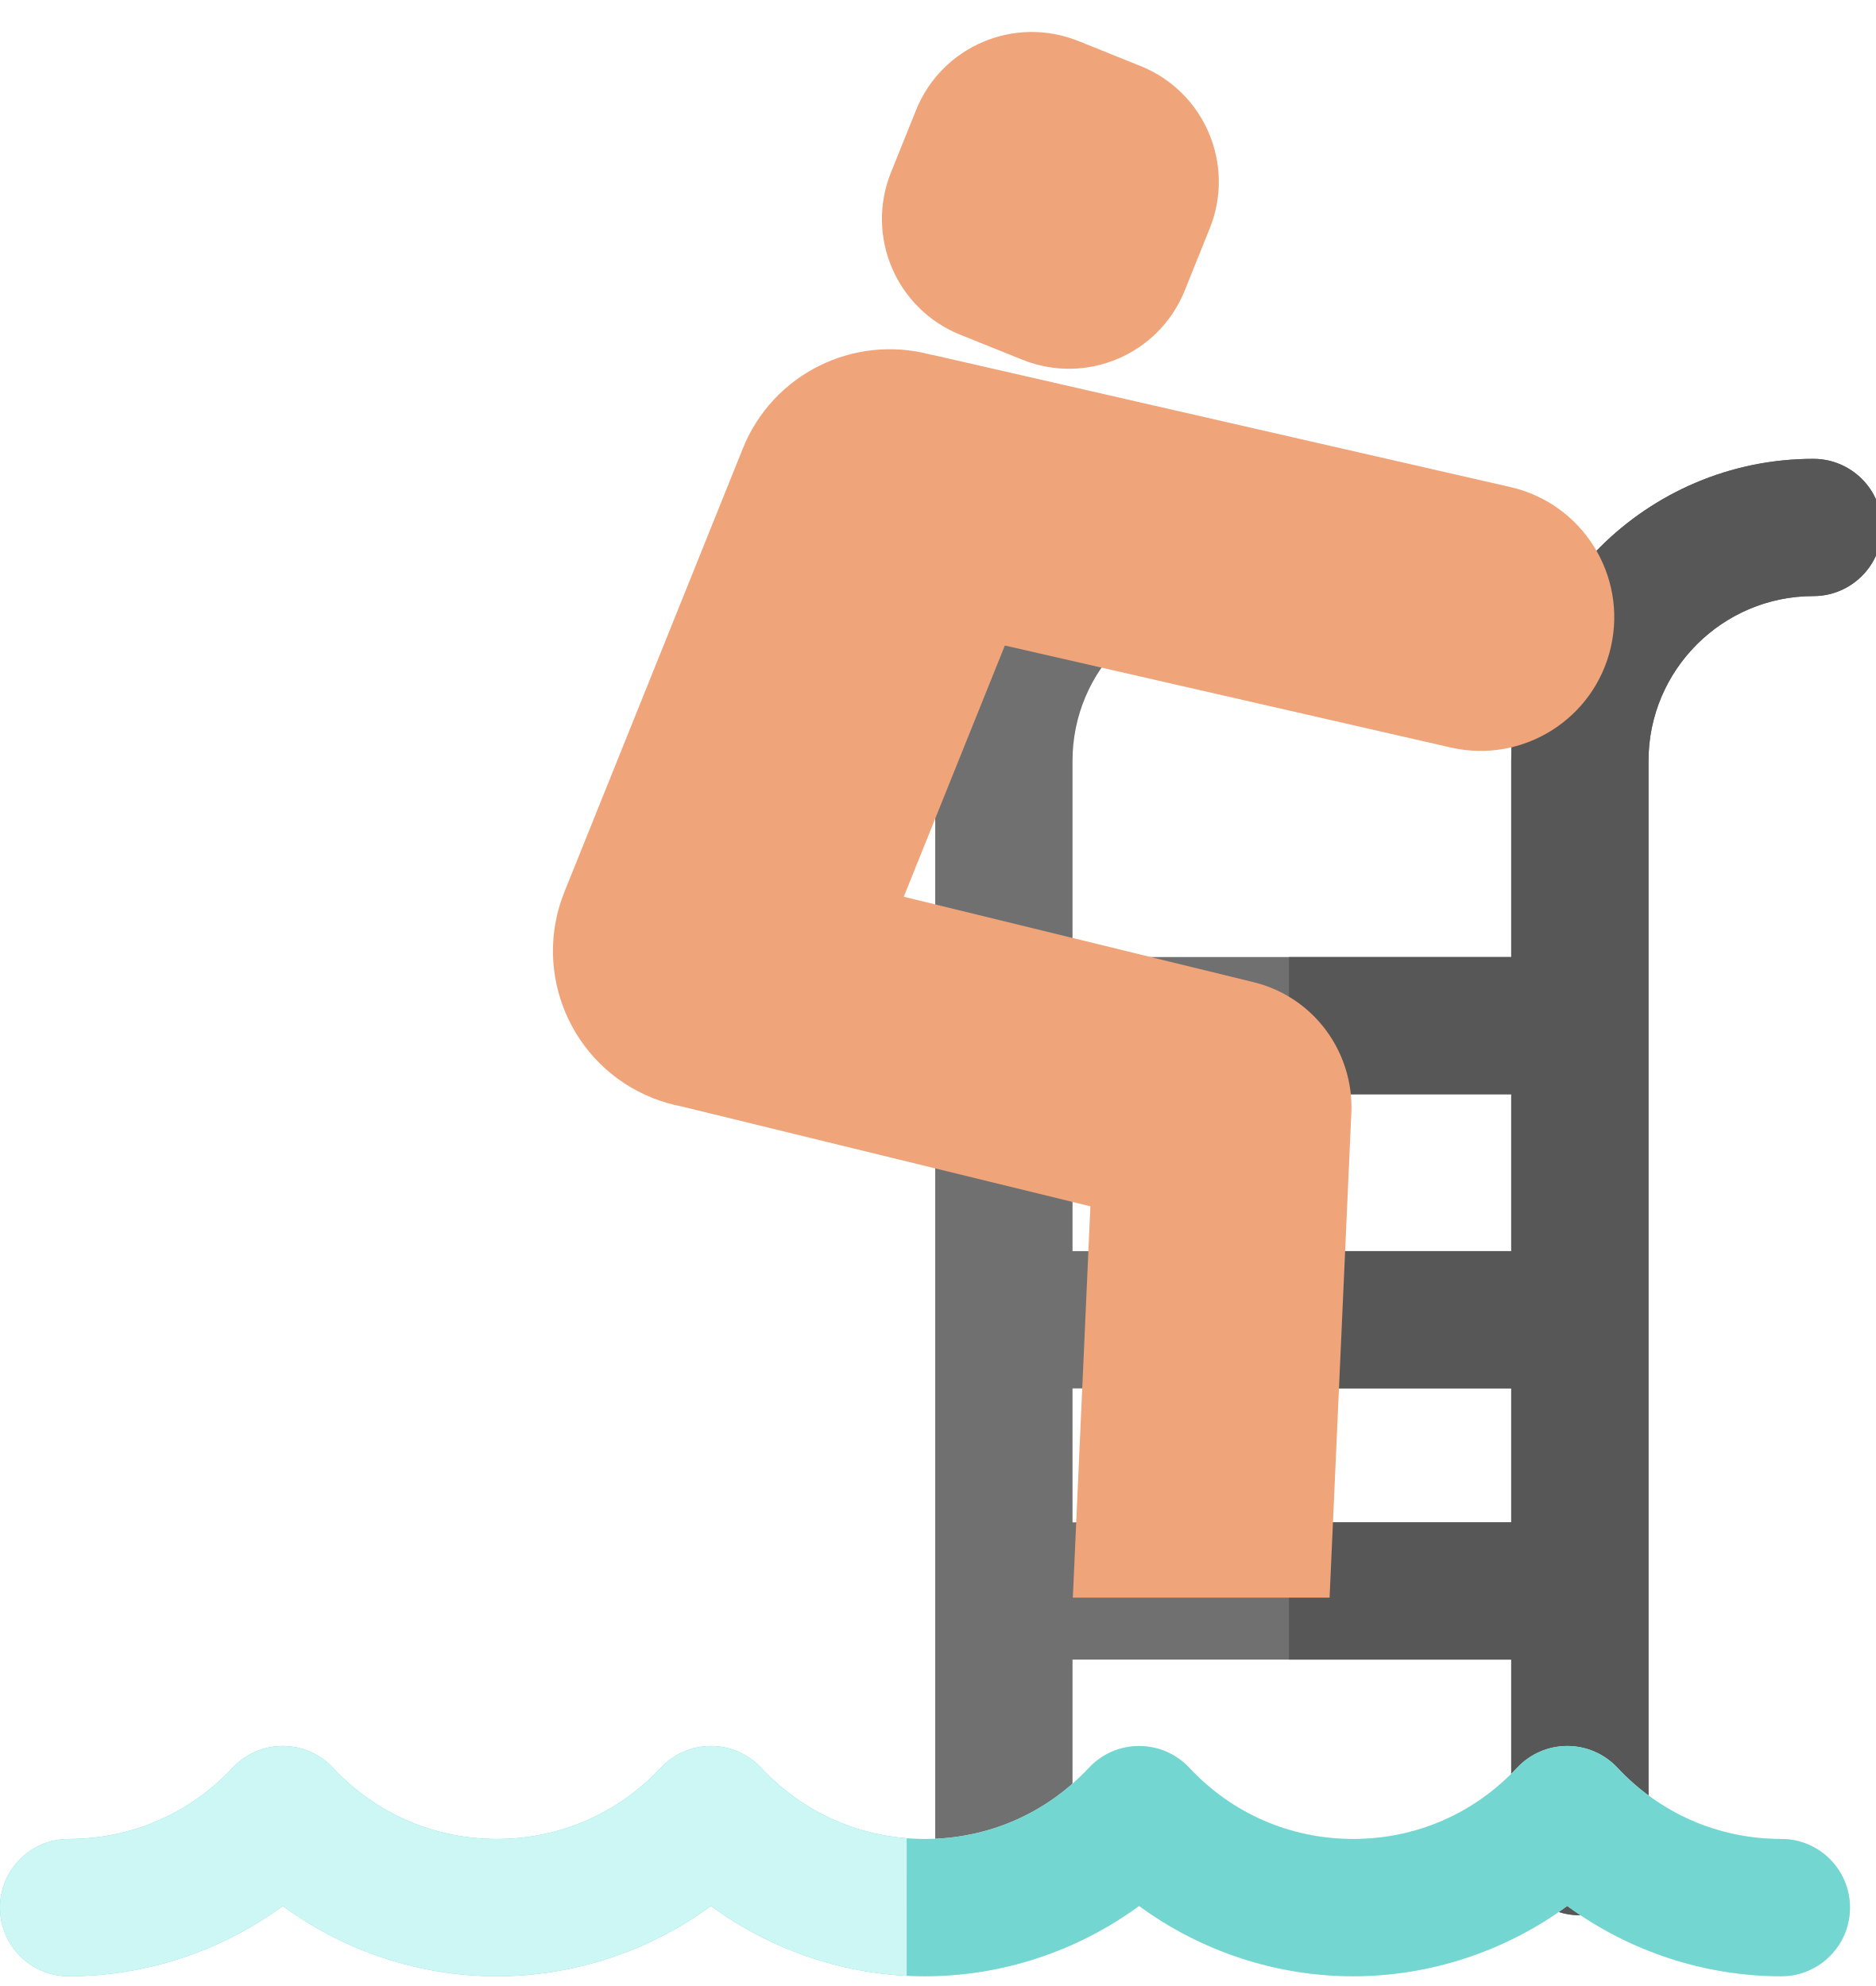
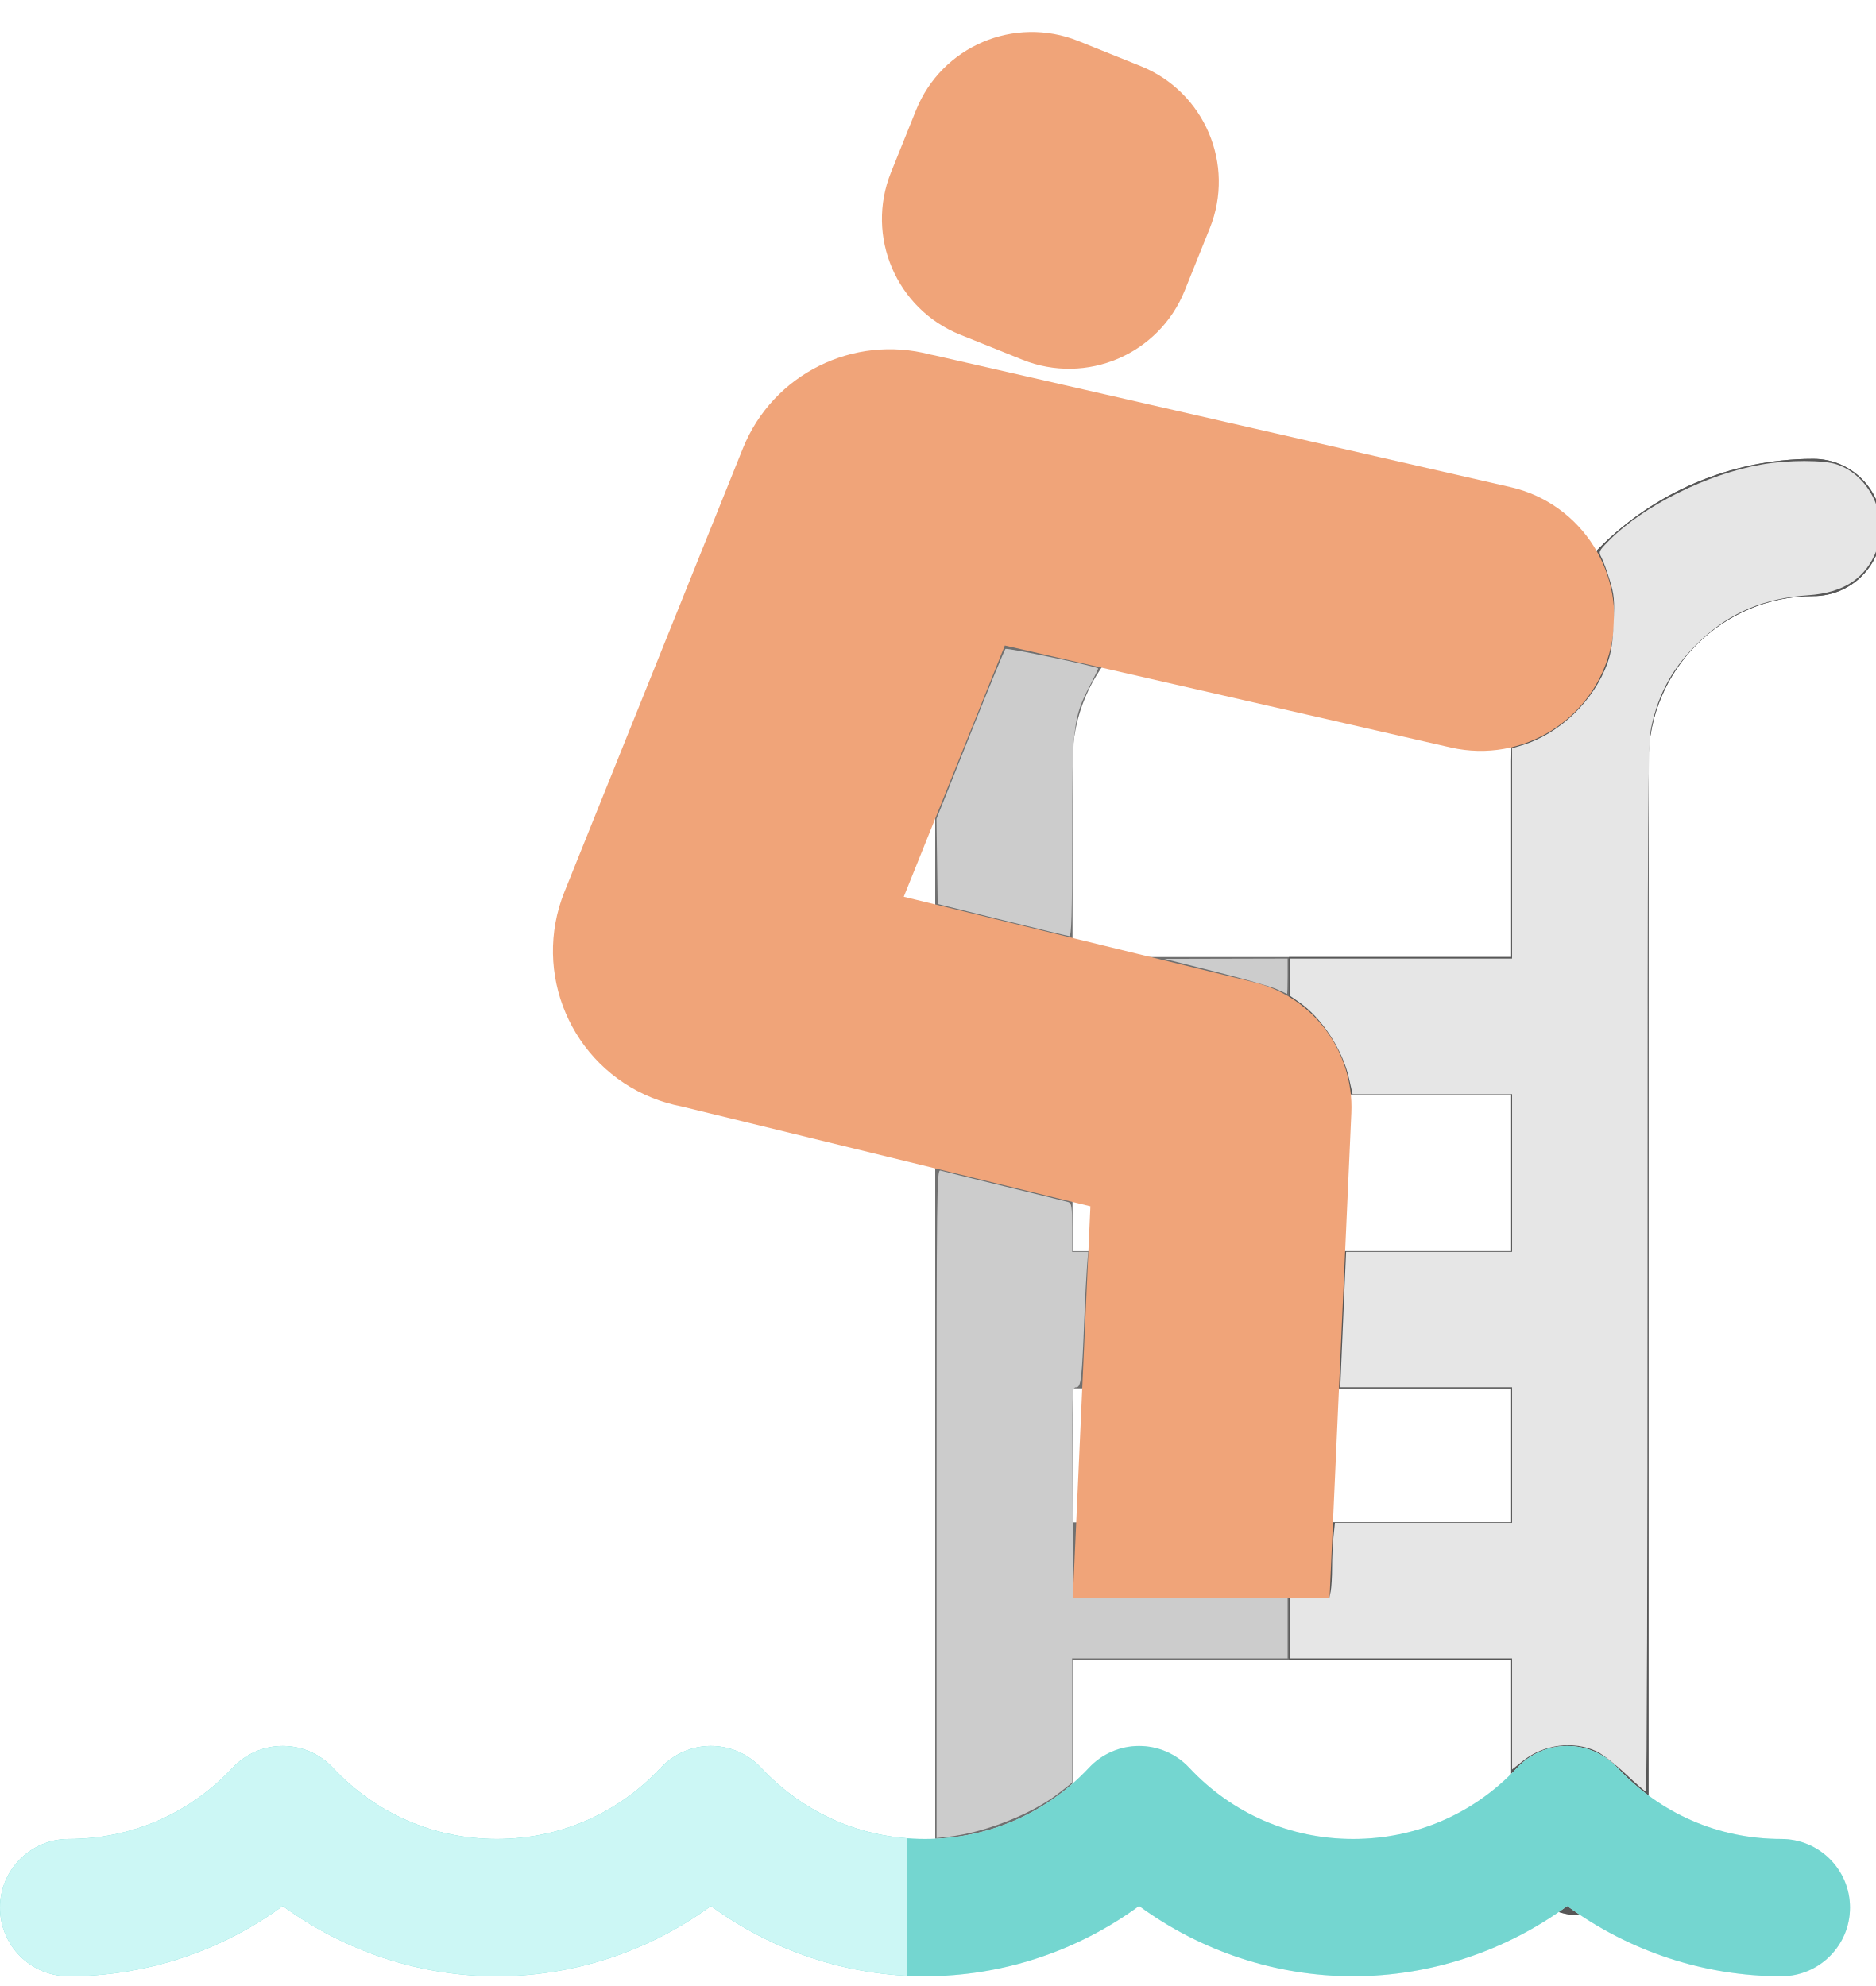
<svg xmlns="http://www.w3.org/2000/svg" height="844.392" width="797.166" version="1.1" id="Capa_1" viewBox="0 0 510.19 540.414" xml:space="preserve">
  <defs id="defs19" />
  <path style="fill:#f0a479" d="m 261.213,91.071 c -17.39,-6.996 -25.816,-26.765 -18.821,-44.154 l 6.814,-16.937 c 6.997,-17.39 26.764,-25.816 44.154,-18.821 l 16.937,6.814 c 17.391,6.997 25.818,26.764 18.822,44.154 l -6.814,16.938 c -6.996,17.389 -26.765,25.815 -44.155,18.82 z" id="path2" />
  <path style="fill:#707070" d="m 493.327,124.856 c -45.324,0 -82.199,36.875 -82.199,82.2 v 53.362 h -119.35 v -53.362 c 0,-24.73 20.119,-44.85 44.849,-44.85 10.314,0 18.675,-8.361 18.675,-18.675 0,-10.314 -8.361,-18.675 -18.675,-18.675 -45.324,0 -82.199,36.875 -82.199,82.2 v 297.574 c 0,10.314 8.361,18.675 18.675,18.675 10.314,0 18.675,-8.361 18.675,-18.675 v -53.029 h 119.35 v 50.896 c 0,10.314 8.361,18.675 18.675,18.675 10.314,0 18.675,-8.361 18.675,-18.675 v -295.442 c 0,-24.73 20.119,-44.85 44.849,-44.85 10.314,0 18.675,-8.361 18.675,-18.675 0.001,-10.313 -8.361,-18.674 -18.675,-18.674 z m -82.2,172.912 v 42.684 h -119.35 v -42.684 z m -119.35,116.482 v -36.448 h 119.35 v 36.448 z" id="path4" />
  <path style="fill:#575757" d="m 493.327,124.856 c -45.324,0 -82.199,36.875 -82.199,82.199 v 53.362 h -60.465 v 37.35 h 60.465 v 42.684 h -60.465 v 37.35 h 60.465 v 36.448 h -60.465 v 37.35 h 60.465 v 50.896 c 0,10.314 8.361,18.675 18.675,18.675 10.314,0 18.675,-8.361 18.675,-18.675 v -295.44 c 0,-24.73 20.119,-44.849 44.849,-44.849 10.314,0 18.675,-8.361 18.675,-18.675 0,-10.314 -8.361,-18.675 -18.675,-18.675 z" id="path6" />
  <path style="fill:#f0a479" d="m 361.714,434.738 5.918,-131.87 c 0.19,-4.248 -0.39,-8.354 -1.611,-12.18 -3.548,-11.25 -12.714,-20.427 -25.008,-23.432 l -95.142,-23.243 27.501,-68.36 121.328,27.755 c 19.57,4.477 39.065,-7.759 43.542,-27.329 4.477,-19.57 -7.759,-39.063 -27.33,-43.54 l -156.548,-35.813 c -0.468,-0.107 -0.936,-0.197 -1.403,-0.284 -20.685,-5.443 -42.671,5.222 -50.863,25.581 l -48.548,120.676 c -8.877,22.069 1.816,47.155 23.883,56.031 2.642,1.062 5.329,1.838 8.025,2.353 l 111.187,27.165 -4.778,106.49" id="path8" />
  <path style="fill:#ccf7f5" d="m 484.612,537.76 c -21.011,0 -41.466,-6.828 -58.243,-19.125 -16.775,12.298 -37.231,19.125 -58.241,19.125 -21.012,0 -41.465,-6.826 -58.241,-19.125 -16.776,12.298 -37.231,19.125 -58.241,19.125 -21.01,0 -41.466,-6.828 -58.243,-19.125 -16.776,12.298 -37.231,19.125 -58.241,19.125 -21.009,0 -41.466,-6.828 -58.241,-19.125 -16.776,12.298 -37.232,19.125 -58.241,19.125 -10.314,0 -18.675,-8.361 -18.675,-18.675 0,-10.314 8.361,-18.675 18.675,-18.675 17.074,0 32.913,-6.884 44.601,-19.383 3.531,-3.777 8.47,-5.92 13.642,-5.92 5.171,0 10.109,2.144 13.642,5.92 11.688,12.5 27.527,19.383 44.601,19.383 17.074,0 32.914,-6.884 44.6,-19.383 3.531,-3.777 8.471,-5.921 13.642,-5.921 5.171,0 10.109,2.144 13.642,5.92 11.688,12.5 27.527,19.383 44.601,19.383 17.074,0 32.913,-6.884 44.6,-19.383 3.532,-3.777 8.471,-5.921 13.642,-5.921 5.171,0 10.111,2.144 13.642,5.92 11.688,12.5 27.527,19.384 44.601,19.384 17.074,0 32.914,-6.884 44.6,-19.384 3.531,-3.777 8.47,-5.921 13.642,-5.921 5.17,0 10.111,2.144 13.642,5.92 11.688,12.5 27.528,19.384 44.602,19.384 10.314,0 18.675,8.361 18.675,18.675 -0.01,10.315 -8.371,18.677 -18.685,18.677 z" id="path10" />
  <path style="fill:#74d6d0" d="m 484.612,537.76 c -21.011,0 -41.466,-6.828 -58.243,-19.125 -16.775,12.298 -37.231,19.125 -58.241,19.125 -21.012,0 -41.465,-6.826 -58.241,-19.125 -16.776,12.298 -37.231,19.125 -58.241,19.125 -21.01,0 -41.466,-6.828 -58.243,-19.125 -16.776,12.298 -37.231,19.125 -58.241,19.125 -21.009,0 -41.466,-6.828 -58.241,-19.125 -16.776,12.298 -37.232,19.125 -58.241,19.125 -10.314,0 -18.675,-8.361 -18.675,-18.675 0,-10.314 8.361,-18.675 18.675,-18.675 17.074,0 32.913,-6.884 44.601,-19.383 3.531,-3.777 8.47,-5.92 13.642,-5.92 5.171,0 10.109,2.144 13.642,5.92 11.688,12.5 27.527,19.383 44.601,19.383 17.074,0 32.914,-6.884 44.6,-19.383 3.531,-3.777 8.471,-5.921 13.642,-5.921 5.171,0 10.109,2.144 13.642,5.92 11.688,12.5 27.527,19.383 44.601,19.383 17.074,0 32.913,-6.884 44.6,-19.383 3.532,-3.777 8.471,-5.921 13.642,-5.921 5.171,0 10.111,2.144 13.642,5.92 11.688,12.5 27.527,19.384 44.601,19.384 17.074,0 32.914,-6.884 44.6,-19.384 3.531,-3.777 8.47,-5.921 13.642,-5.921 5.17,0 10.111,2.144 13.642,5.92 11.688,12.5 27.528,19.384 44.602,19.384 10.314,0 18.675,8.361 18.675,18.675 -0.01,10.315 -8.371,18.677 -18.685,18.677 z" id="path12" />
  <path style="fill:#ccf7f5" d="m 246.666,500.213 c -15.158,-1.205 -29.08,-7.912 -39.622,-19.187 -3.531,-3.777 -8.471,-5.92 -13.642,-5.92 -5.171,0 -10.111,2.144 -13.642,5.921 -11.687,12.5 -27.526,19.384 -44.6,19.384 -17.074,0 -32.913,-6.884 -44.601,-19.384 -3.531,-3.777 -8.471,-5.92 -13.642,-5.92 -5.171,0 -10.109,2.144 -13.642,5.92 -11.688,12.5 -27.527,19.384 -44.601,19.384 -10.313,0 -18.674,8.361 -18.674,18.675 0,10.314 8.361,18.675 18.675,18.675 21.009,0 41.466,-6.828 58.241,-19.125 16.776,12.298 37.232,19.125 58.241,19.125 21.011,0 41.466,-6.828 58.241,-19.125 15.448,11.323 34.014,18.009 53.261,18.998 z" id="path14" />
+   <path style="fill:#cccccc;stroke-width:0.945" d="m 398.111,639.325 c 0,-134.965 0.084,-142.142 1.653,-141.651 0.909,0.284 13.129,3.303 27.155,6.708 14.026,3.405 26.246,6.418 27.155,6.695 1.443,0.439 1.653,1.816 1.653,10.829 v 10.326 h 3.404 3.404 l -0.546,7.32 c -0.3,4.026 -0.776,13.27 -1.057,20.543 -1.02,26.375 -1.412,29.752 -3.462,29.752 -1.793,0 -1.827,0.985 -1.553,44.864 l 0.281,44.864 45.573,4e-5 45.573,6e-5 v 12.751 12.751 h -45.809 -45.809 v 26.432 26.432 l -5.431,4.284 c -11.313,8.924 -31.622,16.972 -47.225,18.714 l -4.959,0.554 z" id="path1202" transform="scale(0.6400037)" />
+   <path style="fill:#cccccc;stroke-width:0.945" d="m 425.974,391.129 -27.391,-6.775 -0.256,-18.095 -0.256,-18.095 14.264,-35.711 c 7.845,-19.641 14.617,-36.077 15.048,-36.524 0.609,-0.631 38.445,7.293 39.404,8.252 0.121,0.121 -1.458,3.424 -3.509,7.339 -7.104,13.558 -7.537,17.272 -7.544,64.796 -0.005,32.858 -0.259,41.772 -1.187,41.691 -0.649,-0.057 -13.506,-3.152 -28.571,-6.879 z" id="path1204" transform="scale(0.6400037)" />
+   <path style="fill:#e6e6e6;stroke-width:0.945" d="m 690.982,754.194 c -4.376,-4.128 -9.901,-8.422 -12.279,-9.543 -9.769,-4.607 -22.4,-3.027 -31.16,3.898 l -4.804,3.797 v -23.635 -23.635 h -47.225 -47.225 v -12.751 -12.751 h 8.383 8.383 l 0.59,-2.952 c 0.325,-1.623 0.59,-6.236 0.59,-10.251 0,-4.015 0.273,-9.912 0.607,-13.105 l 0.607,-5.806 h 37.646 37.646 v -28.808 -28.808 h -36.51 -36.51 l 0.625,-14.876 c 0.344,-8.182 0.9,-21.145 1.236,-28.808 l 0.612,-13.932 h 35.274 35.274 V 498.701 465.171 H 608.839 574.939 l -1.512,-6.696 c -2.784,-12.326 -11.57,-25.716 -21.299,-32.458 l -3.84,-2.661 v -7.9 -7.9 h 47.225 47.225 v -44.715 -44.715 l 4.014,-1.2 c 16.173,-4.836 30.887,-18.996 36.632,-35.252 1.504,-4.255 2.209,-8.921 2.553,-16.904 0.413,-9.567 0.198,-11.942 -1.625,-17.946 -1.156,-3.806 -2.733,-8.141 -3.505,-9.634 -1.379,-2.667 -1.325,-2.795 3.108,-7.295 14.681,-14.905 41.753,-28.397 65.081,-32.433 11.188,-1.936 26.194,-1.931 31.893,0.011 14.047,4.786 22.151,22.293 16.836,36.368 -4.517,11.961 -14,18.23 -29.104,19.241 -18.6,1.245 -33.029,7.284 -45.552,19.065 -11.689,10.996 -18.093,22.283 -21.212,37.383 -1.349,6.529 -1.502,30.036 -1.502,229.745 0,122.36 -0.319,222.461 -0.708,222.448 -0.39,-0.013 -4.288,-3.401 -8.664,-7.529 z" id="path1206" transform="scale(0.6400037)" />
+   <path style="fill:#cccccc;stroke-width:0.945" d="m 542.621,420.544 c -2.338,-1.081 -14.026,-4.416 -25.974,-7.411 l -21.724,-5.446 26.21,-0.065 26.21,-0.065 v 7.556 c 0,4.156 -0.106,7.52 -0.236,7.476 -0.13,-0.044 -2.149,-0.964 -4.486,-2.045 z" id="path1208" transform="scale(0.6400037)" />
</svg>
